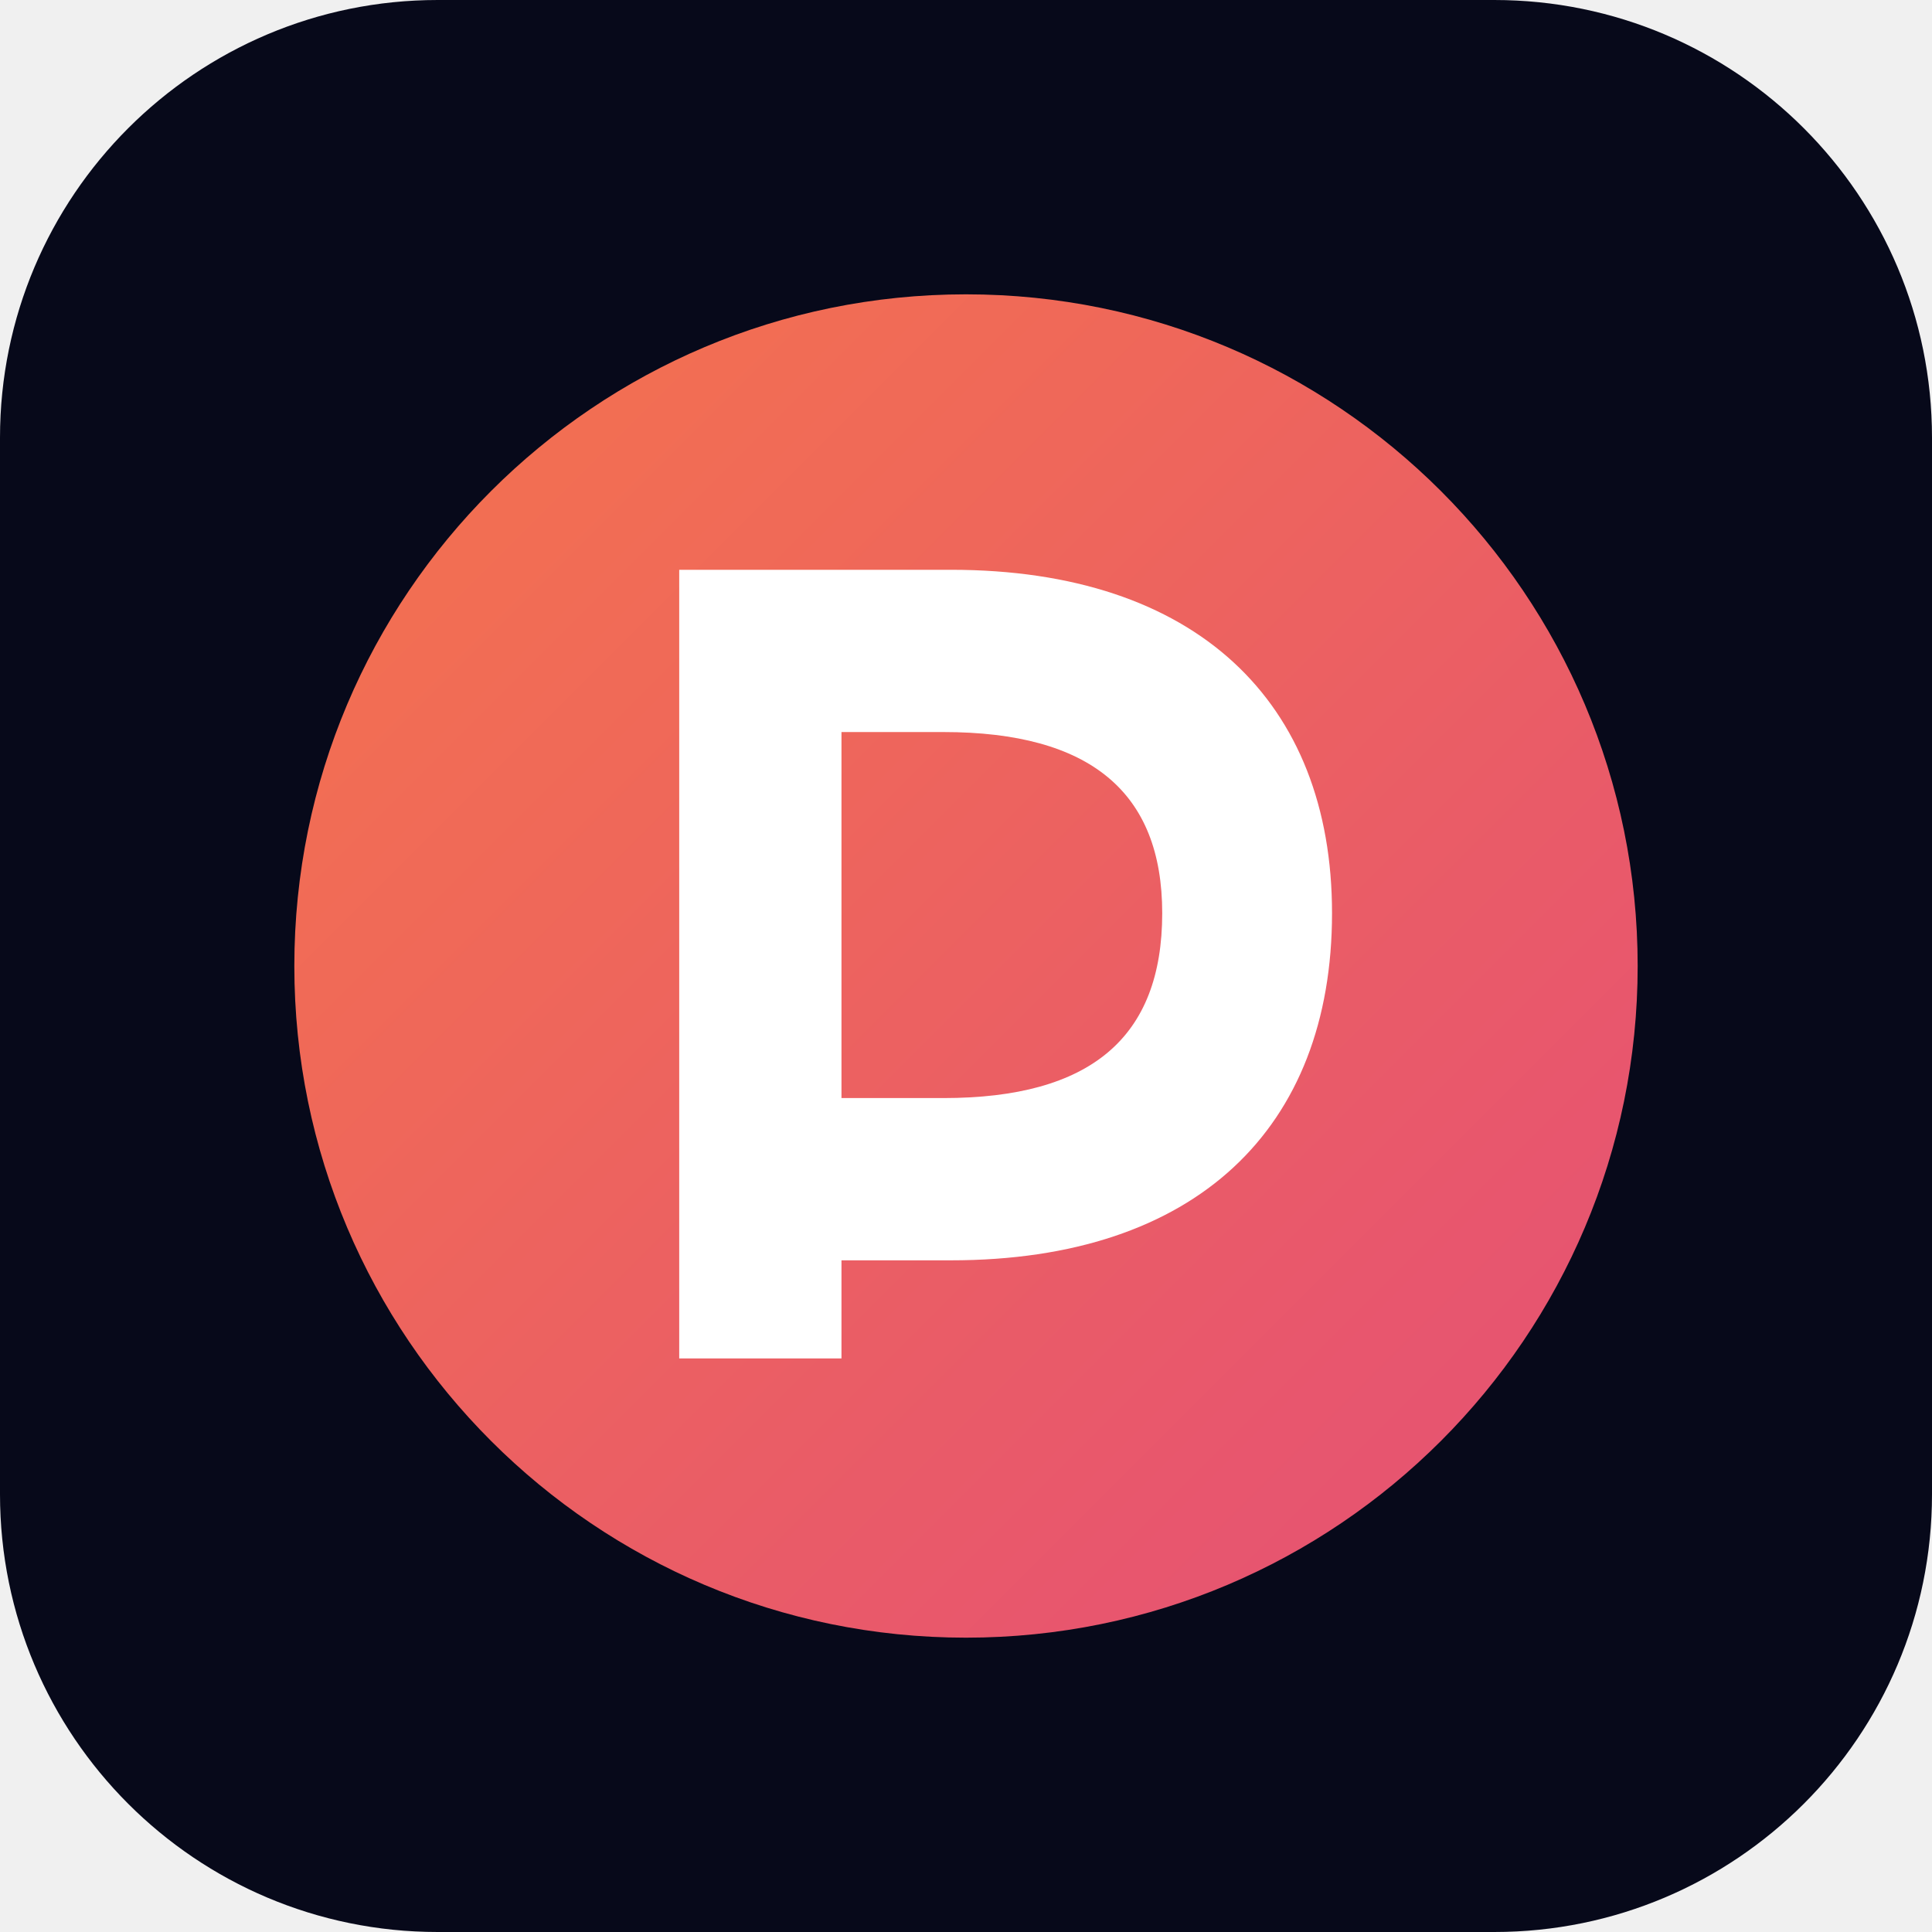
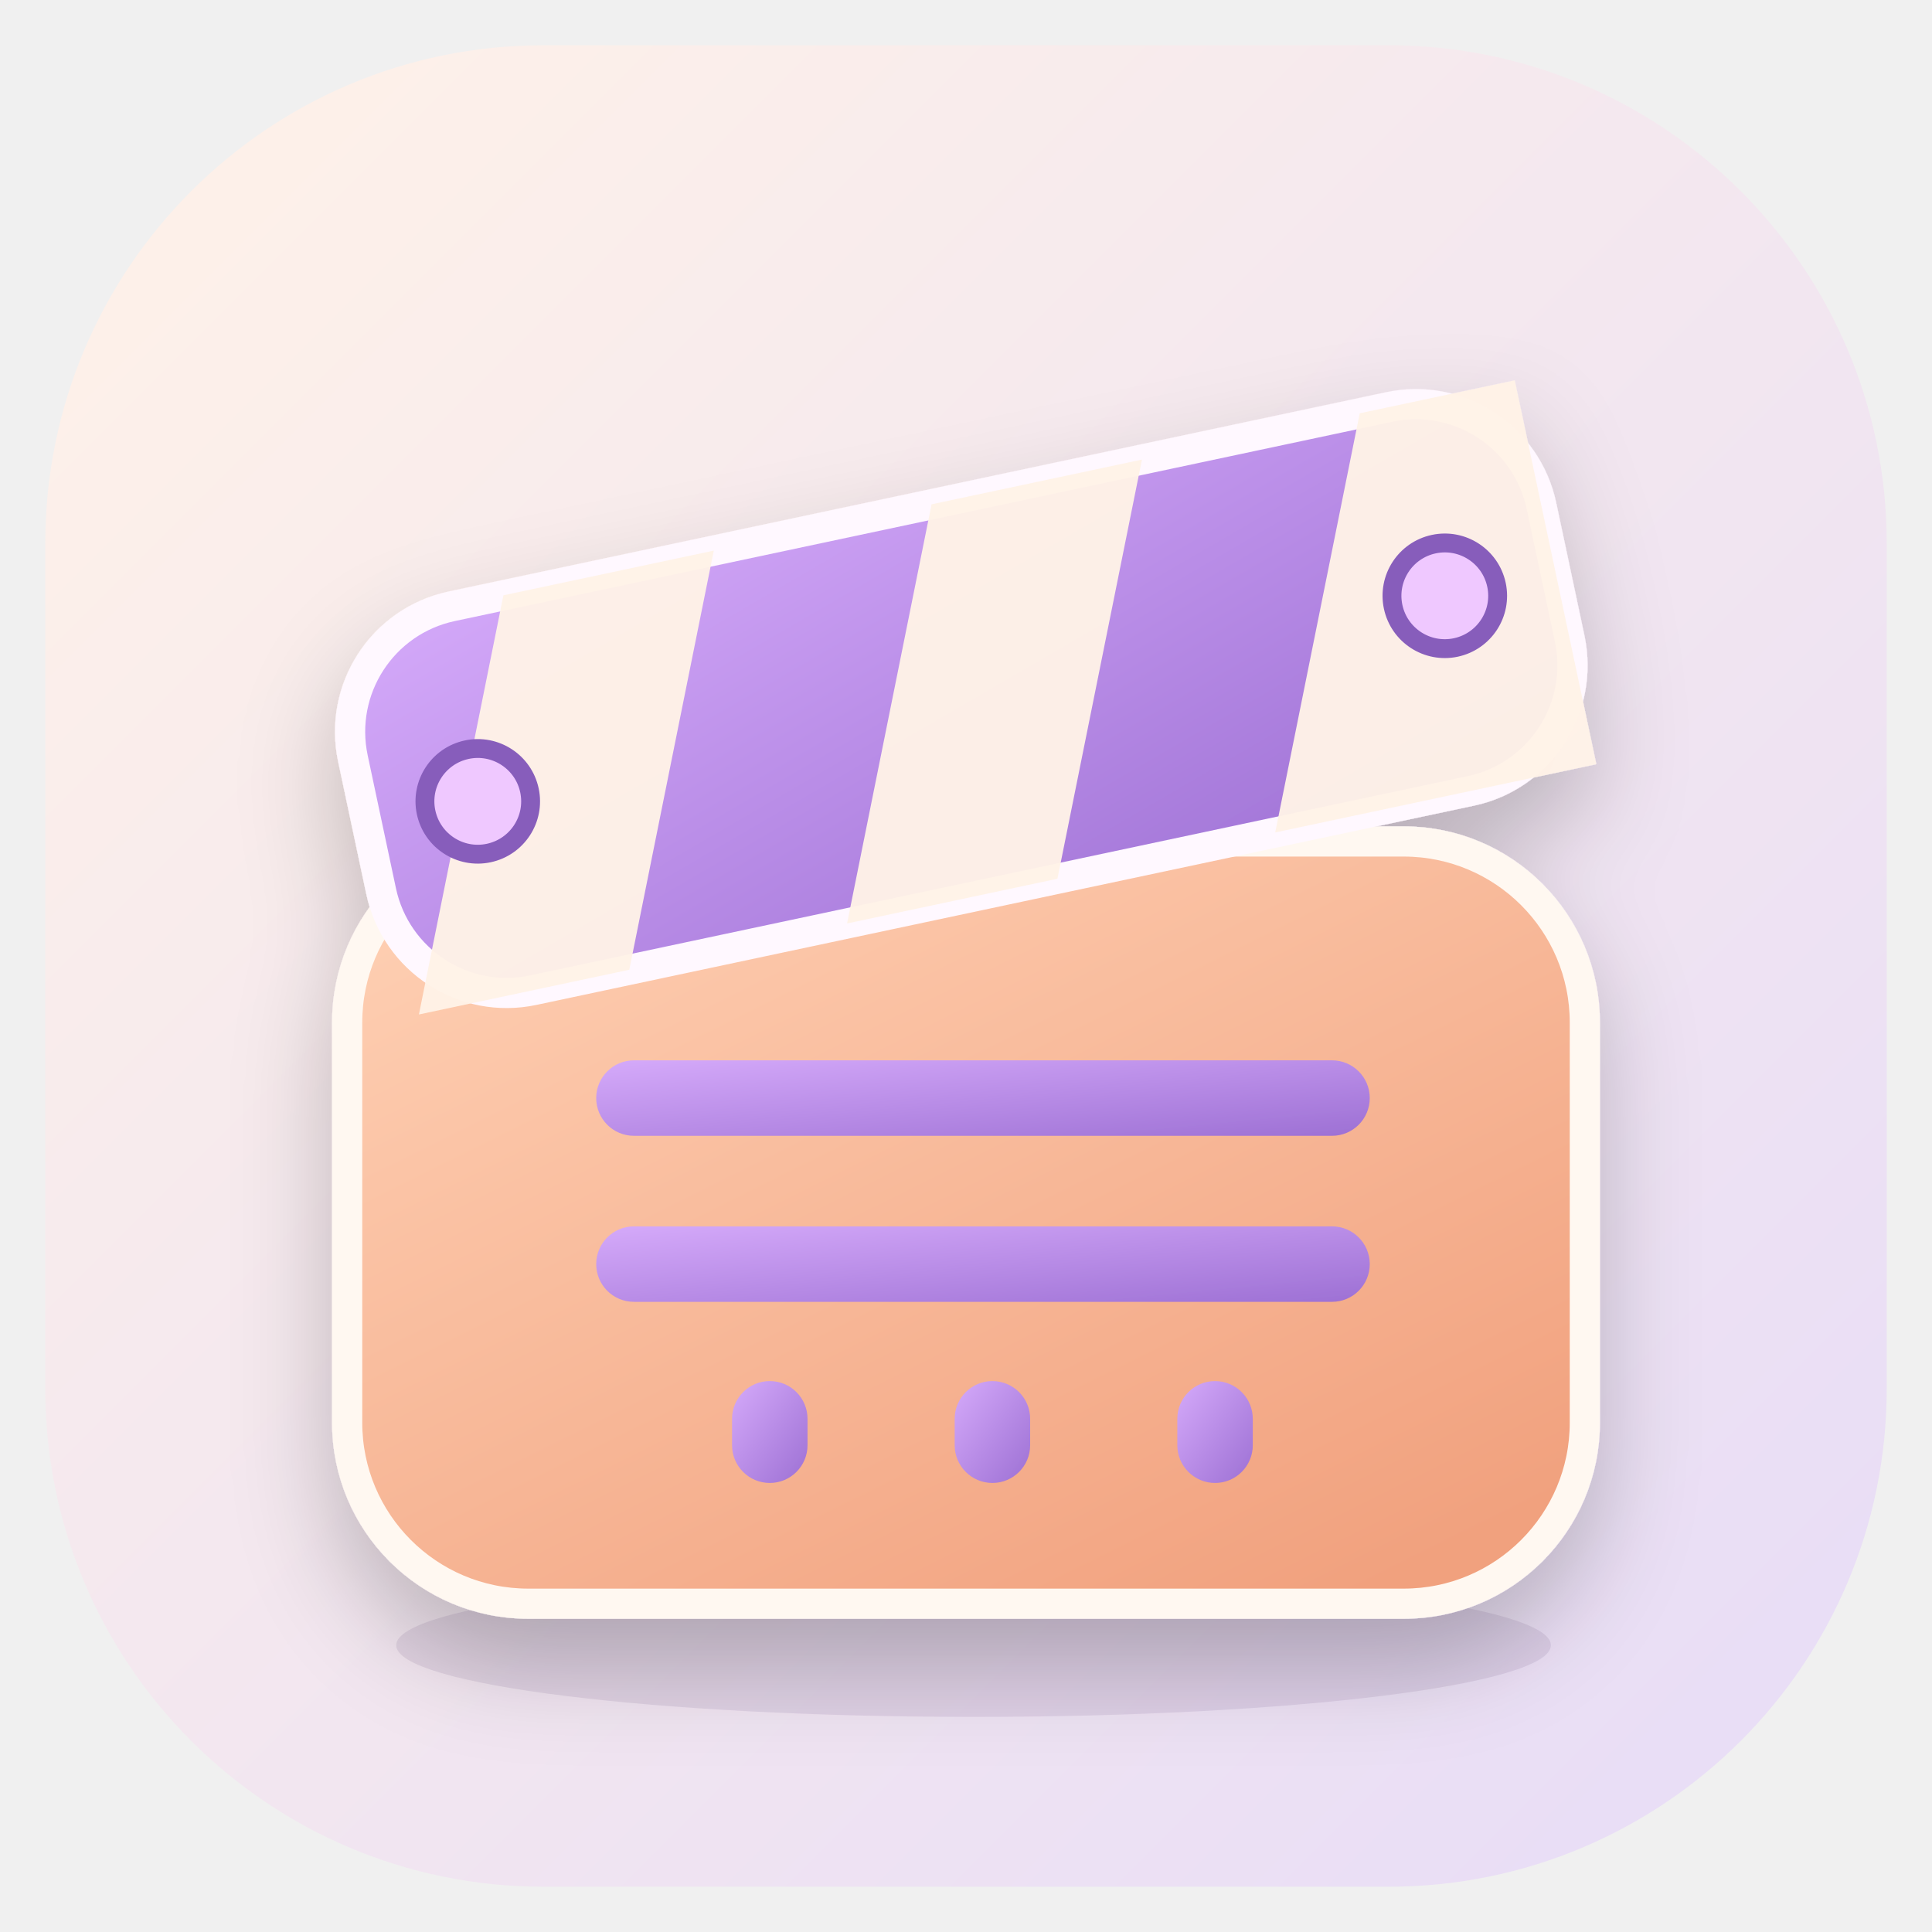
- <svg xmlns="http://www.w3.org/2000/svg" viewBox="0 0 512 512">
+ <svg xmlns="http://www.w3.org/2000/svg" viewBox="0 0 512 512" role="img" aria-label="Vidéos Plus">
  <defs>
-     <linearGradient id="g" x1="0" y1="0" x2="1" y2="1">
-       <stop stop-color="#ff784e" />
-       <stop offset="1" stop-color="#ed527a" />
+     <linearGradient id="bg" x1="0" y1="0" x2="1" y2="1">
+       <stop stop-color="#fff2e8" />
+       <stop offset="1" stop-color="#e7dcf7" />
    </linearGradient>
+     <linearGradient id="body" x1="0" y1="0" x2="0.8" y2="1">
+       <stop stop-color="#ffd2b6" />
+       <stop offset="1" stop-color="#f1a17e" />
+     </linearGradient>
+     <linearGradient id="purple" x1="0" y1="0" x2="1" y2="1">
+       <stop stop-color="#d5aafa" />
+       <stop offset="1" stop-color="#9d70d4" />
+     </linearGradient>
+     <filter id="shadow" x="-25%" y="-25%" width="150%" height="160%">
+       <feGaussianBlur in="SourceAlpha" stdDeviation="13" />
+       <feOffset dy="12" />
+       <feComponentTransfer>
+         <feFuncA type="linear" slope=".22" />
+       </feComponentTransfer>
+       <feMerge>
+         <feMergeNode />
+         <feMergeNode in="SourceGraphic" />
+       </feMerge>
+     </filter>
+     <clipPath id="slate">
+       <rect x="92" y="223" width="328" height="202" rx="48" />
+     </clipPath>
  </defs>
-   <rect width="512" height="512" rx="116" fill="#07091a" />
-   <circle cx="256" cy="256" r="178" fill="url(#g)" opacity=".96" />
-   <path d="M180 360V151h72c65 0 101 35 101 91 0 57-36 92-101 92h-29v26h-43Zm43-69h27c39 0 58-16 58-49 0-32-19-48-58-48h-27v97Z" fill="#fff" />
+   <rect x="12" y="12" width="488" height="488" rx="132" fill="url(#bg)" />
+   <ellipse cx="258" cy="436" rx="153" ry="19" fill="#7e6392" opacity=".15" />
+   <g filter="url(#shadow)">
+     <rect x="92" y="223" width="328" height="202" rx="48" fill="url(#body)" stroke="#fff8f1" stroke-width="8" />
+     <g clip-path="url(#slate)" fill="url(#purple)">
+       <rect x="158" y="281" width="205" height="20" rx="10" />
+       <rect x="158" y="325" width="205" height="20" rx="10" />
+       <rect x="194" y="366" width="20" height="27" rx="10" />
+       <rect x="253" y="366" width="20" height="27" rx="10" />
+       <rect x="312" y="366" width="20" height="27" rx="10" />
+     </g>
+     <g transform="rotate(-12 256 191)">
+       <rect x="95" y="133" width="322" height="104" rx="34" fill="url(#purple)" stroke="#fff8ff" stroke-width="8" />
+       <path d="M143 133h57l-45 104h-57zm116 0h57l-45 104h-57zm116 0h42v104h-87z" fill="#fff3e7" opacity=".96" />
+       <circle cx="125" cy="185" r="14" fill="#efc8ff" stroke="#875dbb" stroke-width="5" />
+       <circle cx="387" cy="185" r="14" fill="#efc8ff" stroke="#875dbb" stroke-width="5" />
+     </g>
+   </g>
</svg>
